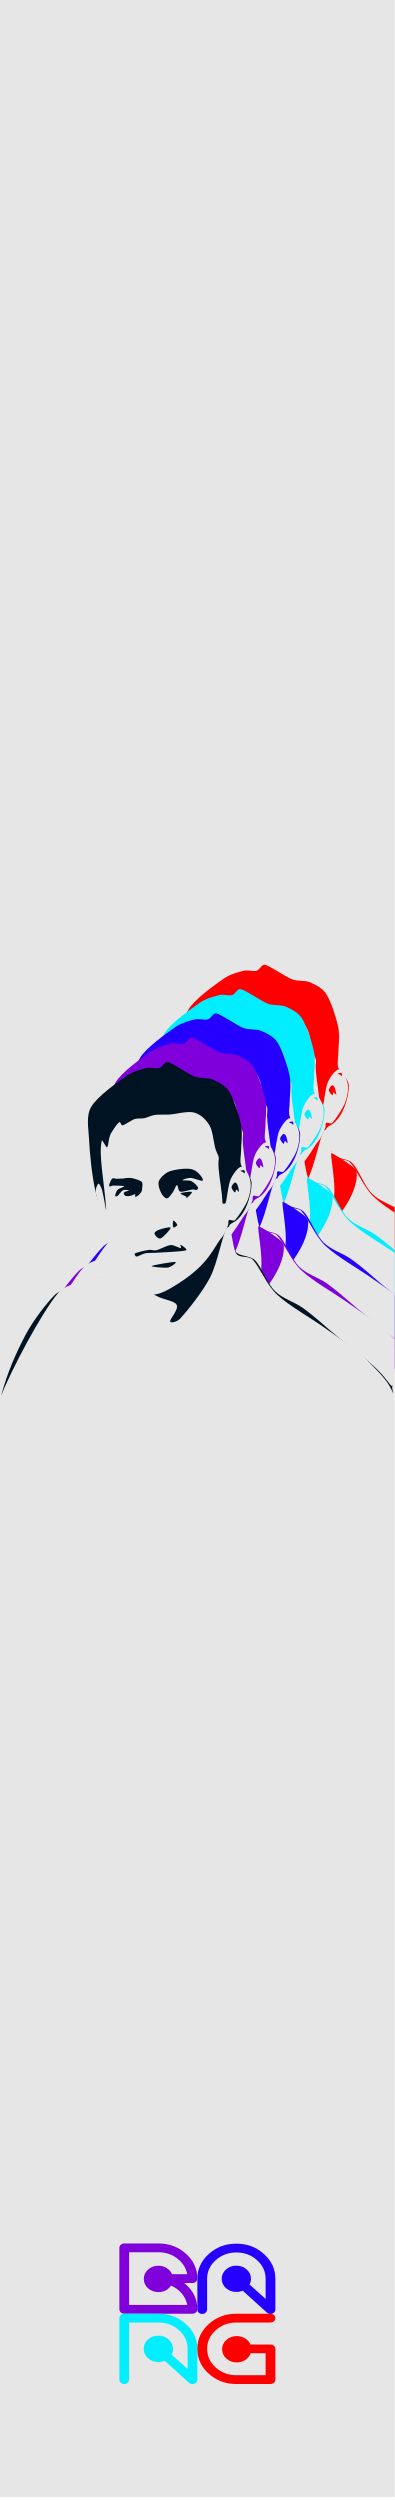
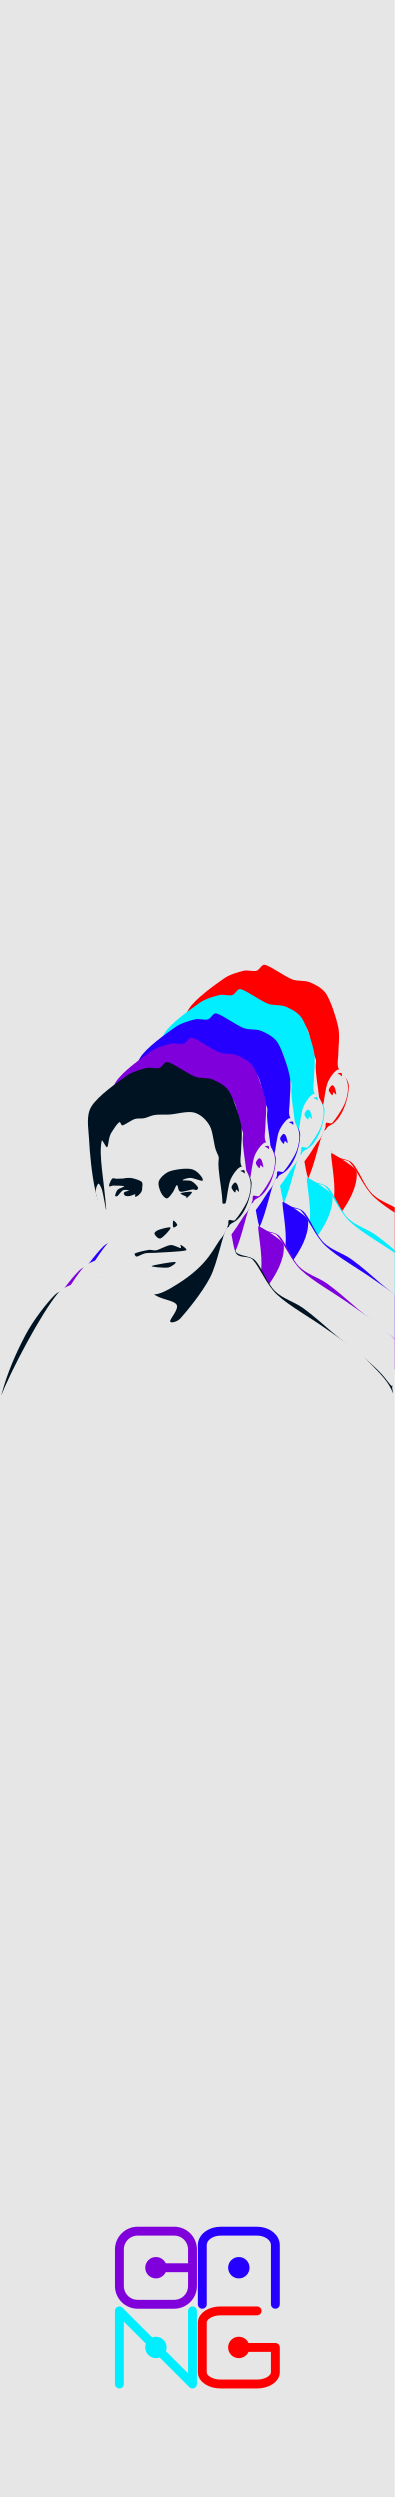
- <svg xmlns="http://www.w3.org/2000/svg" width="100%" height="100%" viewBox="0 0 60 380" version="1.1" xml:space="preserve" style="fill-rule:evenodd;clip-rule:evenodd;stroke-linejoin:round;stroke-miterlimit:2;">
+ <svg xmlns="http://www.w3.org/2000/svg" width="100%" height="100%" viewBox="0 0 60 380" version="1.1" xml:space="preserve" style="fill-rule:evenodd;clip-rule:evenodd;stroke-miterlimit:1.5;">
  <rect id="JeremyBlankPanel" x="0" y="0" width="60" height="379.559" style="fill:none;" />
  <clipPath id="_clip1">
    <rect x="0" y="0" width="60" height="379.559" />
  </clipPath>
  <g clip-path="url(#_clip1)">
    <g id="Layer1">
      <rect id="background" x="-0" y="0" width="60" height="379.559" style="fill:#e6e6e6;" />
      <g id="illustration">
        <path d="M15.002,197.216c0.887,-3.365 2.229,-6.369 3.644,-9.063c1.184,-2.255 3.29,-4.957 4.518,-6.161c0.722,-0.71 1.925,-0.644 2.844,-1.069c1.582,-0.733 5.716,-1.986 6.644,-3.327c0.919,-1.327 -0.614,-3.174 -1.074,-4.722c-0.562,-1.892 -1.787,-4.349 -2.298,-6.632c-0.545,-2.433 -0.869,-5.828 -0.971,-7.965c-0.078,-1.621 -0.481,-3.465 0.356,-4.855c0.959,-1.593 4,-3.723 5.395,-4.701c0.873,-0.611 2.155,-0.971 2.977,-1.166c0.634,-0.149 1.414,0.151 1.954,0c0.504,-0.14 0.775,-1.028 1.284,-0.905c0.903,0.218 2.993,1.771 4.136,2.216c0.856,0.333 1.873,0.092 2.718,0.454c0.863,0.37 1.924,0.909 2.459,1.764c0.715,1.144 1.527,3.579 1.833,5.098c0.264,1.313 -0,2.996 -0,4.017c-0,0.703 -0.217,1.44 -0,2.109c0.266,0.82 1.594,1.544 1.598,2.812c0.005,1.795 -1.021,5.137 -2.918,5.983c-1.234,0.551 -0.342,2.427 0.372,4.148c0.424,1.02 2.265,0.708 3.063,1.522c1.016,1.035 1.818,3.478 3.034,4.689c1.177,1.172 2.914,1.609 4.264,2.577c1.449,1.04 2.979,2.409 4.43,3.661c2.123,1.83 6.447,4.782 8.305,7.321c1.656,2.264 0.404,-0.723 0.975,2.023l-59.542,0.172Z" style="fill:#f00;" />
        <g id="white">
          <path id="face" d="M32.913,155.79c-0.505,0.401 -0.72,0.896 -1.111,1.44c-0.555,0.771 -0.483,1.932 -0.706,2.336c-0.173,0.315 -0.767,-1.327 -0.855,-0.936c-0.485,2.156 0.365,6.007 0.678,10.355c0.07,0.973 -0.421,-2.219 -0.618,-2.861c-0.111,-0.362 -0.405,-1.051 -0.566,-0.987c-0.16,0.064 -0.496,0.906 -0.398,1.372c0.416,1.973 1.881,7.7 3.158,9.97c0.149,0.265 0.554,0.61 0.576,0.67c0.392,1.088 0.584,1.546 1.325,2.426c0.808,0.96 2.229,2.257 3.448,2.398c1.22,0.141 2.859,-0.921 3.868,-1.549c4.922,-3.061 5.513,-5.64 6.803,-7.14c0.453,-0.527 0.759,-1.429 0.938,-1.864c0.095,-0.233 -0.045,-0.62 0.131,-0.745c0.176,-0.124 0.715,0.227 0.925,0c0.481,-0.521 1.577,-2.124 1.964,-3.123c0.349,-0.901 0.52,-2.043 0.36,-2.875c-0.156,-0.817 -0.818,-2.084 -1.317,-2.118c-0.499,-0.034 -1.333,1.136 -1.675,1.911c-0.406,0.919 -0.554,3.002 -0.762,3.603c-0.053,0.153 -0.48,0.163 -0.485,0.002c-0.055,-1.75 -0.415,-3.356 -0.565,-5.039c-0.179,-2.011 0.266,-1.524 -0.261,-2.576c-0.549,-1.092 -0.532,-3.094 -1.107,-4.114c-0.504,-0.897 -1.351,-1.732 -2.341,-2.011c-1.017,-0.286 -2.757,0.233 -3.759,0.292c-0.75,0.045 -1.608,-0.029 -2.252,0.065c-0.558,0.08 -1.107,0.391 -1.615,0.494c-0.472,0.096 -0.982,-0.023 -1.438,0.128c-0.55,0.182 -1.466,0.883 -1.857,0.962c-0.225,0.046 -0.307,-0.629 -0.486,-0.486Z" style="fill:#e6e6e6;" />
          <path id="body" d="M74.781,197.765c-0.714,-2.582 -2.488,-3.976 -4.268,-5.86c-1.766,-1.869 -4.053,-3.166 -6.132,-4.678c-2.278,-1.658 -5.672,-3.51 -7.539,-5.269c-1.562,-1.471 -2.647,-4.262 -3.667,-5.288c-0.612,-0.616 -1.918,-0.186 -2.453,-0.868c-0.639,-0.815 -0.712,-4.615 -1.38,-4.017c-0.667,0.598 -1.429,5.289 -2.626,7.602c-1.188,2.296 -3.545,5.161 -4.557,6.276c-0.35,0.387 -1.421,0.77 -1.51,0.413c-0.09,-0.356 1.381,-1.862 0.971,-2.55c-0.41,-0.689 -2.462,-0.776 -3.431,-1.581c-1.431,-1.189 -3.799,-5.096 -5.158,-5.554c-1.296,-0.437 -1.806,2.128 -2.994,2.807c-1.576,0.9 -4.976,0.808 -6.458,2.593c-2.495,3.006 -7.106,11.647 -8.798,15.974l60,-0Z" style="fill:#e6e6e6;" />
        </g>
        <g id="black">
          <path d="M36.314,164.857c-0.25,-0.242 -1.017,-0.457 -1.416,-0.554c-0.318,-0.076 -0.753,-0.032 -0.98,-0.024c-0.13,0.005 -0.253,0.065 -0.382,0.075c-0.241,0.018 -0.784,0.037 -1.063,0.037c-0.204,-0 -0.444,-0.157 -0.609,-0.039c-0.176,0.127 -0.373,0.597 -0.447,0.798c-0.048,0.128 -0.088,0.362 -0,0.409c0.087,0.047 0.344,-0.126 0.524,-0.128c0.369,-0.004 1.569,-0.001 1.69,0.104c0.12,0.104 -0.74,0.283 -0.965,0.524c-0.224,0.241 -0.378,0.761 -0.385,0.921c-0.004,0.116 0.253,0.104 0.348,0.037c0.201,-0.141 0.564,-0.74 0.858,-0.881c0.271,-0.13 0.865,-0.007 0.902,0.038c0.037,0.045 -0.549,0.14 -0.679,0.232c-0.092,0.066 -0.133,0.222 -0.101,0.321c0.032,0.099 0.164,0.236 0.292,0.276c0.152,0.047 0.416,0.044 0.62,0.008c0.236,-0.041 0.662,-0.275 0.795,-0.256c0.122,0.018 -0.077,0.339 -0,0.371c0.076,0.032 0.329,-0.074 0.456,-0.177c0.162,-0.129 0.407,-0.4 0.512,-0.599c0.094,-0.179 0.111,-0.393 0.115,-0.596c0.005,-0.249 0.131,-0.688 -0.085,-0.897Z" style="fill:#f00;" />
          <path d="M40.139,167.374c-0.304,0.008 -0.719,-0.518 -0.9,-0.902c-0.202,-0.432 -0.474,-1.182 -0.317,-1.686c0.156,-0.505 0.737,-1.034 1.257,-1.341c0.52,-0.308 1.264,-0.414 1.862,-0.505c0.57,-0.085 1.277,-0.107 1.728,-0.037c0.356,0.056 0.691,0.242 0.975,0.463c0.292,0.226 0.646,0.669 0.775,0.893c0.075,0.13 0.151,0.451 -0,0.451c-0.299,0 -1.295,-0.434 -1.796,-0.451c-0.419,-0.014 -1.235,0.269 -1.208,0.351c0.027,0.083 0.974,-0.036 1.368,0.145c0.394,0.181 0.864,0.717 0.994,0.94c0.076,0.131 -0.082,0.348 -0.215,0.4c-0.133,0.053 -0.388,-0.105 -0.583,-0.085c-0.416,0.041 -1.508,0.443 -1.908,0.335c-0.355,-0.097 -0.308,-1.001 -0.493,-0.988c-0.185,0.014 -0.366,0.741 -0.615,1.068c-0.256,0.336 -0.62,0.942 -0.924,0.949Z" style="fill:#f00;" />
          <path d="M38.258,172.748c-0.052,-0.216 0.352,-0.483 0.617,-0.581c0.409,-0.152 1.787,-0.547 1.838,-0.332c0.051,0.216 -1.121,1.473 -1.53,1.625c-0.365,0.136 -0.874,-0.497 -0.925,-0.712Z" style="fill:#f00;" />
          <path d="M41.128,171.773c-0.1,-0.109 -0.1,-0.959 -0,-1.021c0.099,-0.061 0.594,0.482 0.594,0.652c0,0.171 -0.495,0.477 -0.594,0.369Z" style="fill:#f00;" />
          <path d="M37.848,177.65c0.172,-0.139 3.122,-0.645 3.54,-0.607c0.418,0.037 -0.596,0.759 -1.032,0.834c-0.59,0.102 -2.68,-0.088 -2.508,-0.227Z" style="fill:#f00;" />
          <path d="M35.298,175.733c0.31,-0.169 1.564,-0.451 2.104,-0.53c0.374,-0.055 0.765,0.138 1.135,0.057c0.552,-0.122 1.56,-0.735 2.177,-0.791c0.529,-0.047 1.272,0.462 1.527,0.454c0.167,-0.005 -0.134,-0.559 -0,-0.501c0.133,0.059 1.174,0.737 0.801,0.852c-0.664,0.205 -3.757,0.305 -4.789,0.379c-0.467,0.034 -0.953,-0.026 -1.405,0.067c-0.451,0.095 -1.046,0.495 -1.304,0.497c-0.181,0.002 -0.405,-0.397 -0.246,-0.484Z" style="fill:#f00;" />
          <path d="M42.241,166.6c-0.137,0.122 0.734,0.403 0.881,0.532c0.061,0.054 -0.06,0.296 0,0.242c0.136,-0.122 0.965,-0.845 0.818,-0.974c-0.147,-0.129 -1.563,0.078 -1.699,0.2Z" style="fill:#f00;" />
          <path d="M49.976,165.695c0.006,0.251 0.403,0.719 0.523,0.776c0.119,0.057 0.093,-0.411 0.194,-0.432c0.1,-0.021 0.381,0.43 0.41,0.307c0.03,-0.123 -0.128,-0.816 -0.235,-1.046c-0.074,-0.158 -0.258,-0.397 -0.407,-0.331c-0.148,0.066 -0.491,0.476 -0.485,0.726Z" style="fill:#f00;" />
          <path d="M51.336,163.197c0.034,-0.044 0.458,-0.167 0.562,-0.103c0.105,0.064 0.098,0.442 0.065,0.487c-0.034,0.044 -0.169,-0.161 -0.268,-0.222c-0.104,-0.063 -0.392,-0.118 -0.359,-0.162Z" style="fill:#f00;" />
          <path d="M34.524,179.696c0.463,1.095 1.554,5.927 2.154,7.57c0.308,0.845 0.773,1.696 1.442,2.283c0.669,0.586 1.63,1.096 2.571,1.235c1.238,0.184 4.039,0.035 4.858,-0.138c0.294,-0.061 -0.056,-0.62 0.058,-0.898c0.134,-0.33 0.403,-0.812 0.75,-1.08c1.704,-1.316 4.196,-4.187 4.437,-6.814c0.206,-2.232 -0.501,-5.642 -0.463,-6.538c0.009,-0.208 2.205,1.221 2.854,1.719c0.434,0.332 1.021,0.721 1.043,1.267c0.169,4.212 -4.863,9.034 -8.094,12.638c-0.25,0.28 -0.742,0.16 -1.074,0.334c-1.072,0.56 -4.933,3.057 -5.356,3.027c-0.98,-0.07 -3.022,-5.55 -3.891,-6.282c-0.589,-0.495 -1.331,3.073 -1.324,1.891c0.016,-2.67 0.678,-3.611 -0.588,-9.209c-0.087,-0.384 0.47,-1.368 0.623,-1.005Z" style="fill:#f00;" />
        </g>
      </g>
      <g id="illustration1">
        <path d="M11.307,200.911c0.886,-3.365 2.229,-6.369 3.644,-9.063c1.183,-2.255 3.29,-4.956 4.517,-6.161c0.723,-0.71 1.926,-0.643 2.845,-1.069c1.582,-0.733 5.716,-1.985 6.644,-3.327c0.919,-1.327 -0.614,-3.174 -1.074,-4.722c-0.562,-1.892 -1.787,-4.348 -2.298,-6.631c-0.545,-2.433 -0.869,-5.828 -0.971,-7.965c-0.078,-1.622 -0.481,-3.465 0.356,-4.856c0.959,-1.592 4,-3.722 5.395,-4.7c0.873,-0.612 2.155,-0.972 2.977,-1.166c0.634,-0.15 1.414,0.151 1.954,-0c0.504,-0.141 0.775,-1.029 1.284,-0.906c0.903,0.219 2.993,1.772 4.135,2.217c0.856,0.333 1.874,0.091 2.718,0.453c0.863,0.37 1.925,0.909 2.46,1.765c0.715,1.144 1.527,3.578 1.832,5.098c0.265,1.312 0,2.995 0,4.016c0,0.703 -0.217,1.441 0,2.109c0.267,0.821 1.595,1.545 1.599,2.812c0.005,1.796 -1.021,5.137 -2.918,5.983c-1.234,0.551 -0.342,2.427 0.372,4.148c0.424,1.02 2.264,0.709 3.063,1.522c1.016,1.035 1.818,3.478 3.034,4.689c1.177,1.172 2.914,1.609 4.264,2.577c1.448,1.04 2.979,2.41 4.43,3.661c2.123,1.831 6.446,4.782 8.305,7.322c1.656,2.264 0.403,-0.724 0.975,2.022l-59.542,0.172Z" style="fill:#0ef;" />
        <g id="white1">
          <path id="face1" d="M29.217,159.485c-0.504,0.402 -0.719,0.896 -1.11,1.44c-0.555,0.772 -0.483,1.932 -0.706,2.337c-0.173,0.314 -0.767,-1.328 -0.855,-0.937c-0.485,2.156 0.365,6.007 0.678,10.355c0.07,0.973 -0.421,-2.219 -0.618,-2.86c-0.112,-0.363 -0.405,-1.052 -0.566,-0.988c-0.161,0.064 -0.496,0.907 -0.398,1.372c0.415,1.973 1.881,7.701 3.157,9.97c0.149,0.265 0.555,0.61 0.576,0.67c0.393,1.088 0.584,1.546 1.326,2.426c0.808,0.96 2.229,2.257 3.448,2.398c1.219,0.142 2.859,-0.921 3.868,-1.549c4.922,-3.061 5.512,-5.64 6.803,-7.14c0.453,-0.527 0.759,-1.429 0.937,-1.863c0.096,-0.234 -0.045,-0.621 0.131,-0.745c0.176,-0.125 0.716,0.226 0.925,-0c0.482,-0.521 1.577,-2.124 1.965,-3.124c0.349,-0.901 0.52,-2.043 0.36,-2.875c-0.156,-0.816 -0.819,-2.083 -1.317,-2.118c-0.499,-0.034 -1.333,1.136 -1.676,1.911c-0.406,0.919 -0.553,3.002 -0.761,3.603c-0.053,0.154 -0.481,0.164 -0.486,0.002c-0.054,-1.749 -0.415,-3.355 -0.564,-5.039c-0.179,-2.011 0.266,-1.524 -0.262,-2.576c-0.548,-1.091 -0.531,-3.093 -1.106,-4.114c-0.505,-0.897 -1.352,-1.731 -2.342,-2.01c-1.016,-0.286 -2.756,0.232 -3.758,0.291c-0.75,0.045 -1.608,-0.028 -2.253,0.065c-0.557,0.08 -1.106,0.391 -1.615,0.494c-0.471,0.097 -0.981,-0.023 -1.438,0.128c-0.549,0.182 -1.466,0.883 -1.856,0.963c-0.225,0.045 -0.307,-0.63 -0.487,-0.487Z" style="fill:#e6e6e6;" />
          <path id="body1" d="M71.086,201.46c-0.714,-2.582 -2.488,-3.976 -4.269,-5.86c-1.765,-1.868 -4.052,-3.165 -6.131,-4.678c-2.279,-1.658 -5.672,-3.509 -7.539,-5.269c-1.562,-1.471 -2.647,-4.262 -3.667,-5.288c-0.612,-0.616 -1.918,-0.186 -2.454,-0.868c-0.638,-0.814 -0.712,-4.615 -1.379,-4.017c-0.668,0.598 -1.429,5.289 -2.626,7.603c-1.188,2.295 -3.546,5.16 -4.557,6.275c-0.351,0.387 -1.421,0.77 -1.511,0.414c-0.09,-0.356 1.381,-1.862 0.971,-2.551c-0.409,-0.688 -2.462,-0.776 -3.43,-1.58c-1.431,-1.189 -3.799,-5.097 -5.158,-5.555c-1.296,-0.436 -1.807,2.128 -2.995,2.807c-1.575,0.9 -4.975,0.809 -6.457,2.594c-2.496,3.005 -7.106,11.646 -8.798,15.973l60,-0Z" style="fill:#e6e6e6;" />
        </g>
        <g id="black1">
          <path d="M32.619,168.552c-0.25,-0.242 -1.017,-0.457 -1.417,-0.553c-0.317,-0.077 -0.752,-0.033 -0.979,-0.025c-0.13,0.005 -0.253,0.065 -0.382,0.075c-0.241,0.018 -0.785,0.038 -1.063,0.037c-0.204,0 -0.444,-0.157 -0.61,-0.038c-0.176,0.126 -0.372,0.596 -0.447,0.797c-0.047,0.128 -0.087,0.362 0,0.41c0.088,0.046 0.345,-0.126 0.525,-0.129c0.369,-0.004 1.568,-0.001 1.689,0.104c0.121,0.105 -0.739,0.283 -0.964,0.524c-0.225,0.241 -0.379,0.761 -0.385,0.921c-0.004,0.117 0.252,0.104 0.348,0.037c0.201,-0.14 0.564,-0.74 0.857,-0.88c0.272,-0.13 0.866,-0.008 0.903,0.037c0.037,0.045 -0.55,0.141 -0.68,0.233c-0.091,0.065 -0.132,0.221 -0.1,0.32c0.032,0.1 0.164,0.236 0.291,0.276c0.152,0.047 0.417,0.044 0.621,0.009c0.236,-0.042 0.662,-0.276 0.794,-0.256c0.123,0.017 -0.076,0.338 0,0.37c0.076,0.033 0.33,-0.074 0.457,-0.176c0.161,-0.13 0.407,-0.4 0.511,-0.599c0.094,-0.179 0.111,-0.394 0.115,-0.596c0.005,-0.249 0.132,-0.689 -0.084,-0.898Z" style="fill:#0ef;" />
          <path d="M36.443,171.07c-0.304,0.007 -0.718,-0.518 -0.899,-0.902c-0.203,-0.432 -0.474,-1.182 -0.317,-1.687c0.156,-0.505 0.737,-1.033 1.257,-1.341c0.519,-0.307 1.263,-0.414 1.862,-0.504c0.569,-0.086 1.277,-0.108 1.728,-0.038c0.355,0.057 0.691,0.243 0.975,0.463c0.292,0.226 0.646,0.669 0.775,0.894c0.075,0.129 0.15,0.451 -0,0.451c-0.3,-0 -1.295,-0.435 -1.796,-0.451c-0.419,-0.015 -1.235,0.268 -1.208,0.35c0.026,0.083 0.974,-0.036 1.368,0.145c0.393,0.181 0.864,0.717 0.994,0.941c0.076,0.131 -0.082,0.348 -0.216,0.4c-0.133,0.053 -0.387,-0.106 -0.583,-0.086c-0.415,0.041 -1.507,0.443 -1.907,0.335c-0.355,-0.097 -0.309,-1.001 -0.493,-0.987c-0.185,0.013 -0.366,0.741 -0.615,1.067c-0.257,0.336 -0.621,0.942 -0.925,0.95Z" style="fill:#0ef;" />
          <path d="M34.562,176.443c-0.051,-0.216 0.353,-0.482 0.618,-0.581c0.409,-0.152 1.786,-0.547 1.837,-0.332c0.052,0.216 -1.12,1.474 -1.53,1.626c-0.364,0.135 -0.874,-0.497 -0.925,-0.713Z" style="fill:#0ef;" />
          <path d="M37.432,175.468c-0.099,-0.109 -0.099,-0.959 0,-1.02c0.099,-0.062 0.595,0.482 0.595,0.652c0,0.17 -0.496,0.476 -0.595,0.368Z" style="fill:#0ef;" />
          <path d="M34.152,181.346c0.172,-0.14 3.122,-0.646 3.54,-0.608c0.419,0.037 -0.595,0.76 -1.031,0.835c-0.59,0.101 -2.681,-0.088 -2.509,-0.227Z" style="fill:#0ef;" />
          <path d="M31.603,179.429c0.309,-0.169 1.563,-0.451 2.103,-0.53c0.375,-0.055 0.765,0.138 1.135,0.056c0.552,-0.122 1.561,-0.734 2.178,-0.79c0.529,-0.048 1.272,0.461 1.526,0.453c0.167,-0.005 -0.133,-0.559 0,-0.501c0.134,0.059 1.174,0.737 0.802,0.852c-0.665,0.206 -3.757,0.305 -4.789,0.379c-0.468,0.034 -0.953,-0.026 -1.405,0.068c-0.451,0.094 -1.046,0.495 -1.304,0.497c-0.181,0.001 -0.405,-0.397 -0.246,-0.484Z" style="fill:#0ef;" />
          <path d="M38.545,170.295c-0.136,0.122 0.735,0.403 0.882,0.532c0.061,0.054 -0.06,0.297 -0,0.243c0.136,-0.122 0.964,-0.846 0.817,-0.975c-0.147,-0.129 -1.563,0.078 -1.699,0.2Z" style="fill:#0ef;" />
          <path d="M46.281,169.391c0.006,0.251 0.403,0.718 0.522,0.775c0.12,0.058 0.094,-0.411 0.194,-0.432c0.101,-0.02 0.382,0.431 0.411,0.308c0.029,-0.124 -0.128,-0.816 -0.235,-1.046c-0.074,-0.159 -0.258,-0.398 -0.407,-0.332c-0.148,0.066 -0.492,0.476 -0.485,0.727Z" style="fill:#0ef;" />
          <path d="M47.641,166.892c0.034,-0.044 0.458,-0.167 0.562,-0.103c0.104,0.064 0.098,0.443 0.065,0.487c-0.034,0.044 -0.169,-0.161 -0.268,-0.221c-0.104,-0.064 -0.393,-0.118 -0.359,-0.163Z" style="fill:#0ef;" />
          <path d="M30.829,183.392c0.463,1.094 1.554,5.927 2.153,7.569c0.309,0.845 0.774,1.697 1.443,2.283c0.669,0.586 1.63,1.097 2.57,1.236c1.239,0.183 4.04,0.034 4.859,-0.138c0.293,-0.062 -0.056,-0.62 0.057,-0.899c0.135,-0.329 0.404,-0.812 0.751,-1.08c1.704,-1.315 4.195,-4.187 4.437,-6.814c0.205,-2.232 -0.501,-5.641 -0.463,-6.537c0.008,-0.209 2.205,1.22 2.854,1.718c0.434,0.332 1.02,0.721 1.042,1.268c0.169,4.212 -4.862,9.033 -8.093,12.638c-0.25,0.279 -0.742,0.16 -1.074,0.333c-1.072,0.56 -4.934,3.057 -5.357,3.027c-0.979,-0.07 -3.021,-5.55 -3.89,-6.282c-0.589,-0.495 -1.331,3.074 -1.324,1.891c0.016,-2.67 0.678,-3.611 -0.588,-9.208c-0.087,-0.385 0.47,-1.368 0.623,-1.005Z" style="fill:#0ef;" />
        </g>
      </g>
      <g id="illustration2">
        <path d="M7.611,204.606c0.887,-3.364 2.229,-6.369 3.644,-9.063c1.184,-2.254 3.291,-4.956 4.518,-6.161c0.723,-0.709 1.926,-0.643 2.845,-1.069c1.581,-0.733 5.715,-1.985 6.644,-3.327c0.918,-1.327 -0.615,-3.174 -1.074,-4.721c-0.562,-1.893 -1.787,-4.349 -2.298,-6.632c-0.545,-2.433 -0.869,-5.828 -0.972,-7.965c-0.077,-1.621 -0.48,-3.465 0.357,-4.856c0.958,-1.592 3.999,-3.722 5.395,-4.7c0.872,-0.612 2.155,-0.971 2.976,-1.166c0.634,-0.15 1.415,0.151 1.954,0c0.505,-0.141 0.775,-1.029 1.284,-0.906c0.904,0.219 2.994,1.772 4.136,2.217c0.856,0.333 1.874,0.092 2.718,0.454c0.863,0.369 1.924,0.909 2.459,1.764c0.716,1.144 1.528,3.579 1.833,5.098c0.264,1.312 0,2.995 0,4.016c0,0.703 -0.217,1.441 0,2.109c0.267,0.821 1.594,1.545 1.598,2.813c0.006,1.795 -1.02,5.136 -2.918,5.983c-1.234,0.551 -0.342,2.426 0.373,4.147c0.424,1.02 2.264,0.709 3.062,1.523c1.017,1.035 1.818,3.477 3.034,4.688c1.177,1.172 2.915,1.61 4.264,2.578c1.449,1.039 2.98,2.409 4.431,3.66c2.123,1.831 6.446,4.782 8.304,7.322c1.657,2.264 0.404,-0.724 0.975,2.023l-59.542,0.171Z" style="fill:#2600ff;" />
        <g id="white2">
          <path id="face2" d="M25.522,163.18c-0.504,0.402 -0.719,0.897 -1.111,1.44c-0.555,0.772 -0.483,1.932 -0.705,2.337c-0.173,0.314 -0.768,-1.328 -0.856,-0.937c-0.485,2.157 0.365,6.008 0.678,10.355c0.07,0.974 -0.42,-2.219 -0.617,-2.86c-0.112,-0.363 -0.406,-1.051 -0.566,-0.987c-0.161,0.064 -0.496,0.906 -0.398,1.372c0.415,1.973 1.881,7.7 3.157,9.97c0.149,0.265 0.554,0.609 0.576,0.669c0.392,1.089 0.584,1.547 1.325,2.427c0.809,0.959 2.229,2.256 3.449,2.398c1.219,0.141 2.859,-0.922 3.868,-1.549c4.922,-3.062 5.512,-5.64 6.802,-7.141c0.453,-0.527 0.76,-1.428 0.938,-1.863c0.096,-0.233 -0.045,-0.621 0.131,-0.745c0.176,-0.124 0.716,0.226 0.925,-0c0.482,-0.521 1.577,-2.124 1.965,-3.124c0.348,-0.9 0.519,-2.043 0.36,-2.875c-0.157,-0.816 -0.819,-2.083 -1.318,-2.118c-0.498,-0.034 -1.333,1.137 -1.675,1.911c-0.406,0.92 -0.554,3.003 -0.761,3.604c-0.053,0.153 -0.481,0.163 -0.486,0.001c-0.054,-1.749 -0.415,-3.355 -0.565,-5.039c-0.178,-2.011 0.267,-1.524 -0.261,-2.575c-0.548,-1.092 -0.532,-3.094 -1.106,-4.115c-0.505,-0.896 -1.352,-1.731 -2.342,-2.01c-1.017,-0.286 -2.757,0.232 -3.758,0.291c-0.75,0.045 -1.608,-0.028 -2.253,0.065c-0.557,0.081 -1.106,0.391 -1.615,0.494c-0.472,0.097 -0.981,-0.023 -1.438,0.129c-0.549,0.181 -1.466,0.883 -1.856,0.962c-0.225,0.045 -0.307,-0.63 -0.487,-0.487Z" style="fill:#e6e6e6;" />
          <path id="body2" d="M67.391,205.155c-0.714,-2.582 -2.488,-3.975 -4.269,-5.859c-1.766,-1.869 -4.053,-3.166 -6.132,-4.678c-2.278,-1.658 -5.671,-3.51 -7.539,-5.27c-1.561,-1.47 -2.646,-4.262 -3.667,-5.288c-0.611,-0.615 -1.917,-0.185 -2.453,-0.868c-0.639,-0.814 -0.712,-4.614 -1.379,-4.017c-0.668,0.598 -1.429,5.289 -2.626,7.603c-1.189,2.296 -3.546,5.161 -4.557,6.276c-0.351,0.386 -1.421,0.769 -1.511,0.413c-0.09,-0.356 1.381,-1.862 0.971,-2.551c-0.41,-0.688 -2.462,-0.775 -3.43,-1.58c-1.432,-1.189 -3.8,-5.096 -5.158,-5.554c-1.297,-0.437 -1.807,2.128 -2.995,2.806c-1.575,0.9 -4.976,0.809 -6.458,2.594c-2.495,3.005 -7.105,11.646 -8.797,15.973l60,0Z" style="fill:#e6e6e6;" />
        </g>
        <g id="black2">
          <path d="M28.924,172.247c-0.251,-0.241 -1.018,-0.456 -1.417,-0.553c-0.318,-0.077 -0.753,-0.033 -0.98,-0.024c-0.129,0.004 -0.252,0.064 -0.382,0.075c-0.241,0.018 -0.784,0.037 -1.063,0.036c-0.203,0 -0.444,-0.157 -0.609,-0.038c-0.176,0.126 -0.372,0.596 -0.447,0.797c-0.047,0.128 -0.087,0.363 0,0.41c0.088,0.046 0.345,-0.126 0.525,-0.128c0.369,-0.004 1.568,-0.002 1.689,0.103c0.121,0.105 -0.739,0.284 -0.964,0.525c-0.225,0.24 -0.379,0.761 -0.385,0.92c-0.005,0.117 0.252,0.105 0.348,0.038c0.2,-0.141 0.564,-0.74 0.857,-0.881c0.272,-0.13 0.865,-0.007 0.903,0.037c0.037,0.045 -0.55,0.141 -0.68,0.233c-0.091,0.065 -0.132,0.221 -0.1,0.321c0.031,0.099 0.163,0.236 0.291,0.275c0.152,0.048 0.417,0.045 0.621,0.009c0.235,-0.042 0.662,-0.275 0.794,-0.256c0.122,0.018 -0.076,0.339 -0,0.371c0.076,0.032 0.329,-0.075 0.457,-0.177c0.161,-0.129 0.407,-0.4 0.511,-0.599c0.094,-0.179 0.111,-0.393 0.115,-0.596c0.005,-0.249 0.132,-0.689 -0.084,-0.898Z" style="fill:#2600ff;" />
          <path d="M32.748,174.765c-0.304,0.007 -0.719,-0.518 -0.899,-0.902c-0.203,-0.432 -0.474,-1.182 -0.318,-1.687c0.157,-0.505 0.737,-1.033 1.257,-1.34c0.52,-0.308 1.264,-0.415 1.862,-0.505c0.57,-0.086 1.278,-0.108 1.728,-0.037c0.356,0.056 0.691,0.242 0.976,0.463c0.291,0.226 0.645,0.669 0.774,0.893c0.075,0.13 0.151,0.451 0,0.451c-0.299,-0 -1.295,-0.435 -1.795,-0.451c-0.42,-0.014 -1.235,0.268 -1.209,0.351c0.027,0.082 0.975,-0.036 1.368,0.145c0.394,0.181 0.865,0.716 0.995,0.94c0.076,0.131 -0.083,0.348 -0.216,0.4c-0.133,0.053 -0.387,-0.105 -0.583,-0.086c-0.415,0.042 -1.508,0.444 -1.908,0.335c-0.355,-0.096 -0.308,-1 -0.493,-0.987c-0.184,0.013 -0.365,0.741 -0.614,1.068c-0.257,0.336 -0.621,0.941 -0.925,0.949Z" style="fill:#2600ff;" />
          <path d="M30.867,180.138c-0.051,-0.215 0.353,-0.482 0.618,-0.58c0.409,-0.152 1.786,-0.547 1.837,-0.332c0.051,0.215 -1.121,1.473 -1.53,1.625c-0.365,0.136 -0.874,-0.497 -0.925,-0.713Z" style="fill:#2600ff;" />
          <path d="M33.737,179.163c-0.099,-0.109 -0.099,-0.959 -0,-1.02c0.099,-0.061 0.595,0.482 0.595,0.652c-0,0.17 -0.496,0.477 -0.595,0.368Z" style="fill:#2600ff;" />
          <path d="M30.457,185.041c0.172,-0.14 3.122,-0.646 3.54,-0.608c0.418,0.038 -0.595,0.76 -1.031,0.835c-0.59,0.101 -2.681,-0.088 -2.509,-0.227Z" style="fill:#2600ff;" />
          <path d="M27.907,183.124c0.31,-0.169 1.564,-0.451 2.104,-0.53c0.375,-0.055 0.765,0.138 1.135,0.056c0.552,-0.122 1.56,-0.734 2.178,-0.79c0.528,-0.048 1.272,0.462 1.526,0.454c0.167,-0.005 -0.134,-0.56 -0,-0.501c0.134,0.058 1.174,0.736 0.801,0.851c-0.664,0.206 -3.756,0.305 -4.789,0.38c-0.467,0.034 -0.953,-0.027 -1.404,0.067c-0.452,0.094 -1.046,0.495 -1.305,0.497c-0.18,0.002 -0.404,-0.397 -0.246,-0.484Z" style="fill:#2600ff;" />
          <path d="M34.85,173.991c-0.136,0.122 0.735,0.402 0.882,0.532c0.06,0.053 -0.061,0.296 -0,0.242c0.136,-0.122 0.964,-0.845 0.817,-0.974c-0.147,-0.13 -1.563,0.078 -1.699,0.2Z" style="fill:#2600ff;" />
          <path d="M42.585,173.086c0.007,0.251 0.404,0.718 0.523,0.776c0.119,0.057 0.093,-0.412 0.194,-0.433c0.101,-0.02 0.382,0.431 0.411,0.308c0.029,-0.123 -0.129,-0.816 -0.236,-1.046c-0.073,-0.158 -0.257,-0.398 -0.406,-0.331c-0.149,0.066 -0.492,0.476 -0.486,0.726Z" style="fill:#2600ff;" />
          <path d="M43.946,170.588c0.034,-0.045 0.457,-0.168 0.562,-0.104c0.104,0.064 0.098,0.443 0.064,0.487c-0.034,0.044 -0.169,-0.16 -0.267,-0.221c-0.105,-0.064 -0.393,-0.118 -0.359,-0.162Z" style="fill:#2600ff;" />
          <path d="M27.134,187.087c0.463,1.094 1.554,5.927 2.153,7.569c0.309,0.846 0.774,1.697 1.443,2.284c0.668,0.586 1.63,1.096 2.57,1.235c1.238,0.183 4.039,0.035 4.859,-0.138c0.293,-0.062 -0.056,-0.62 0.057,-0.898c0.135,-0.33 0.404,-0.812 0.751,-1.081c1.703,-1.315 4.195,-4.186 4.437,-6.813c0.205,-2.232 -0.502,-5.642 -0.464,-6.538c0.009,-0.209 2.206,1.221 2.855,1.718c0.434,0.333 1.02,0.721 1.042,1.268c0.169,4.212 -4.862,9.034 -8.093,12.638c-0.251,0.279 -0.742,0.16 -1.074,0.334c-1.072,0.56 -4.934,3.056 -5.357,3.026c-0.98,-0.069 -3.022,-5.549 -3.891,-6.281c-0.588,-0.496 -1.33,3.073 -1.323,1.89c0.015,-2.669 0.678,-3.611 -0.589,-9.208c-0.087,-0.385 0.47,-1.368 0.624,-1.005Z" style="fill:#2600ff;" />
        </g>
      </g>
      <g id="illustration3">
        <path d="M3.916,208.302c0.887,-3.365 2.229,-6.369 3.644,-9.064c1.184,-2.254 3.291,-4.956 4.518,-6.16c0.722,-0.71 1.925,-0.644 2.844,-1.069c1.582,-0.733 5.716,-1.986 6.644,-3.327c0.919,-1.328 -0.614,-3.175 -1.074,-4.722c-0.562,-1.892 -1.786,-4.349 -2.298,-6.632c-0.545,-2.433 -0.869,-5.828 -0.971,-7.965c-0.078,-1.621 -0.48,-3.465 0.356,-4.855c0.959,-1.593 4,-3.723 5.395,-4.701c0.873,-0.611 2.155,-0.971 2.977,-1.166c0.634,-0.149 1.414,0.151 1.954,0c0.504,-0.14 0.775,-1.028 1.284,-0.905c0.903,0.218 2.993,1.771 4.136,2.216c0.856,0.333 1.874,0.092 2.718,0.454c0.863,0.369 1.924,0.909 2.459,1.764c0.715,1.144 1.527,3.579 1.833,5.098c0.264,1.313 -0,2.996 -0,4.017c-0,0.703 -0.217,1.44 -0,2.109c0.266,0.82 1.594,1.544 1.598,2.812c0.005,1.795 -1.021,5.136 -2.918,5.983c-1.234,0.551 -0.342,2.426 0.373,4.147c0.423,1.021 2.264,0.709 3.062,1.523c1.016,1.035 1.818,3.478 3.034,4.689c1.177,1.171 2.915,1.609 4.264,2.577c1.449,1.04 2.98,2.409 4.43,3.661c2.123,1.83 6.447,4.781 8.305,7.321c1.656,2.264 0.404,-0.724 0.975,2.023l-59.542,0.172Z" style="fill:#8000db;" />
        <g id="white3">
          <path id="face3" d="M21.827,166.875c-0.505,0.402 -0.72,0.897 -1.111,1.441c-0.555,0.771 -0.483,1.932 -0.706,2.336c-0.173,0.315 -0.767,-1.327 -0.855,-0.936c-0.485,2.156 0.365,6.007 0.678,10.355c0.07,0.973 -0.42,-2.219 -0.618,-2.861c-0.111,-0.362 -0.405,-1.051 -0.566,-0.987c-0.16,0.064 -0.496,0.906 -0.398,1.372c0.416,1.973 1.882,7.7 3.158,9.97c0.149,0.265 0.554,0.609 0.576,0.67c0.392,1.088 0.584,1.546 1.325,2.426c0.808,0.96 2.229,2.257 3.448,2.398c1.22,0.141 2.859,-0.922 3.868,-1.549c4.922,-3.061 5.513,-5.64 6.803,-7.14c0.453,-0.527 0.759,-1.429 0.938,-1.864c0.095,-0.233 -0.045,-0.621 0.131,-0.745c0.176,-0.124 0.715,0.227 0.925,0c0.481,-0.521 1.577,-2.124 1.964,-3.124c0.349,-0.9 0.52,-2.042 0.361,-2.874c-0.157,-0.817 -0.819,-2.084 -1.318,-2.118c-0.499,-0.035 -1.333,1.136 -1.675,1.911c-0.406,0.919 -0.554,3.002 -0.762,3.603c-0.053,0.153 -0.48,0.163 -0.485,0.002c-0.055,-1.75 -0.415,-3.356 -0.565,-5.039c-0.179,-2.011 0.266,-1.524 -0.261,-2.576c-0.548,-1.092 -0.532,-3.094 -1.107,-4.114c-0.504,-0.897 -1.351,-1.732 -2.341,-2.011c-1.017,-0.286 -2.757,0.233 -3.759,0.292c-0.75,0.045 -1.608,-0.029 -2.252,0.064c-0.558,0.081 -1.107,0.391 -1.615,0.495c-0.472,0.096 -0.982,-0.024 -1.438,0.128c-0.549,0.182 -1.466,0.883 -1.857,0.962c-0.225,0.046 -0.307,-0.63 -0.486,-0.487Z" style="fill:#e6e6e6;" />
          <path id="body3" d="M63.695,208.851c-0.714,-2.582 -2.488,-3.976 -4.268,-5.86c-1.766,-1.869 -4.053,-3.166 -6.132,-4.678c-2.278,-1.658 -5.672,-3.51 -7.539,-5.269c-1.562,-1.471 -2.647,-4.262 -3.667,-5.288c-0.612,-0.616 -1.918,-0.186 -2.453,-0.869c-0.639,-0.814 -0.712,-4.614 -1.38,-4.016c-0.667,0.598 -1.429,5.289 -2.626,7.602c-1.188,2.296 -3.545,5.161 -4.557,6.276c-0.35,0.386 -1.42,0.77 -1.51,0.413c-0.09,-0.356 1.381,-1.862 0.971,-2.55c-0.41,-0.689 -2.462,-0.776 -3.431,-1.581c-1.431,-1.189 -3.799,-5.096 -5.158,-5.554c-1.296,-0.437 -1.806,2.128 -2.994,2.807c-1.575,0.9 -4.976,0.808 -6.458,2.593c-2.495,3.006 -7.106,11.647 -8.798,15.974l60,-0Z" style="fill:#e6e6e6;" />
        </g>
        <g id="black3">
          <path d="M25.228,175.943c-0.25,-0.242 -1.017,-0.457 -1.416,-0.554c-0.318,-0.076 -0.753,-0.033 -0.98,-0.024c-0.13,0.005 -0.253,0.065 -0.382,0.075c-0.241,0.018 -0.784,0.037 -1.063,0.037c-0.204,-0 -0.444,-0.157 -0.609,-0.039c-0.176,0.127 -0.373,0.597 -0.447,0.797c-0.048,0.129 -0.088,0.363 -0,0.41c0.087,0.047 0.344,-0.126 0.524,-0.128c0.369,-0.004 1.569,-0.001 1.69,0.104c0.121,0.104 -0.74,0.283 -0.964,0.524c-0.225,0.241 -0.379,0.761 -0.385,0.92c-0.005,0.117 0.252,0.105 0.347,0.038c0.201,-0.141 0.564,-0.74 0.858,-0.881c0.271,-0.13 0.865,-0.007 0.902,0.038c0.037,0.045 -0.549,0.14 -0.679,0.232c-0.092,0.066 -0.133,0.222 -0.101,0.321c0.032,0.099 0.164,0.236 0.292,0.276c0.152,0.047 0.416,0.044 0.62,0.008c0.236,-0.041 0.662,-0.275 0.795,-0.256c0.122,0.018 -0.076,0.339 -0,0.371c0.076,0.032 0.329,-0.074 0.456,-0.177c0.162,-0.129 0.407,-0.4 0.512,-0.599c0.094,-0.179 0.111,-0.393 0.115,-0.596c0.005,-0.249 0.131,-0.689 -0.085,-0.897Z" style="fill:#8000db;" />
          <path d="M29.053,178.46c-0.304,0.008 -0.719,-0.518 -0.9,-0.902c-0.202,-0.432 -0.474,-1.182 -0.317,-1.686c0.157,-0.505 0.737,-1.034 1.257,-1.341c0.52,-0.308 1.264,-0.414 1.862,-0.505c0.57,-0.085 1.277,-0.107 1.728,-0.037c0.356,0.056 0.691,0.242 0.976,0.463c0.291,0.226 0.645,0.669 0.774,0.893c0.075,0.13 0.151,0.451 0,0.451c-0.299,0 -1.295,-0.434 -1.796,-0.451c-0.419,-0.014 -1.235,0.269 -1.208,0.351c0.027,0.083 0.974,-0.036 1.368,0.145c0.394,0.181 0.864,0.717 0.994,0.94c0.076,0.131 -0.082,0.348 -0.215,0.4c-0.133,0.053 -0.388,-0.105 -0.583,-0.085c-0.415,0.041 -1.508,0.443 -1.908,0.334c-0.355,-0.096 -0.308,-1 -0.493,-0.987c-0.185,0.014 -0.366,0.741 -0.615,1.068c-0.256,0.336 -0.62,0.941 -0.924,0.949Z" style="fill:#8000db;" />
          <path d="M27.172,183.834c-0.052,-0.216 0.352,-0.483 0.617,-0.581c0.41,-0.152 1.787,-0.547 1.838,-0.332c0.051,0.216 -1.121,1.473 -1.53,1.625c-0.365,0.136 -0.874,-0.497 -0.925,-0.712Z" style="fill:#8000db;" />
          <path d="M30.042,182.859c-0.1,-0.109 -0.1,-0.959 -0,-1.021c0.099,-0.061 0.594,0.482 0.594,0.652c0,0.171 -0.495,0.477 -0.594,0.369Z" style="fill:#8000db;" />
          <path d="M26.762,188.736c0.172,-0.139 3.122,-0.646 3.54,-0.608c0.418,0.038 -0.596,0.76 -1.032,0.835c-0.59,0.102 -2.68,-0.088 -2.508,-0.227Z" style="fill:#8000db;" />
          <path d="M24.212,186.819c0.31,-0.169 1.564,-0.451 2.104,-0.53c0.374,-0.055 0.765,0.138 1.135,0.057c0.552,-0.122 1.56,-0.735 2.177,-0.791c0.529,-0.048 1.272,0.462 1.527,0.454c0.167,-0.005 -0.134,-0.559 -0,-0.501c0.133,0.058 1.174,0.737 0.801,0.852c-0.664,0.205 -3.757,0.304 -4.789,0.379c-0.467,0.034 -0.953,-0.026 -1.405,0.067c-0.451,0.095 -1.045,0.495 -1.304,0.497c-0.181,0.002 -0.405,-0.397 -0.246,-0.484Z" style="fill:#8000db;" />
          <path d="M31.155,177.686c-0.137,0.122 0.734,0.403 0.881,0.532c0.061,0.053 -0.06,0.296 0,0.242c0.137,-0.122 0.965,-0.845 0.818,-0.974c-0.147,-0.129 -1.563,0.078 -1.699,0.2Z" style="fill:#8000db;" />
          <path d="M38.89,176.781c0.006,0.251 0.403,0.719 0.523,0.776c0.119,0.057 0.093,-0.411 0.194,-0.432c0.1,-0.021 0.381,0.43 0.411,0.307c0.029,-0.123 -0.129,-0.816 -0.236,-1.046c-0.074,-0.158 -0.258,-0.397 -0.406,-0.331c-0.149,0.066 -0.492,0.476 -0.486,0.726Z" style="fill:#8000db;" />
          <path d="M40.251,174.283c0.033,-0.044 0.457,-0.168 0.561,-0.103c0.105,0.064 0.099,0.442 0.065,0.486c-0.034,0.045 -0.169,-0.16 -0.268,-0.221c-0.104,-0.063 -0.392,-0.118 -0.358,-0.162Z" style="fill:#8000db;" />
          <path d="M23.438,190.782c0.463,1.094 1.554,5.927 2.154,7.57c0.308,0.845 0.773,1.696 1.442,2.283c0.669,0.586 1.63,1.096 2.571,1.235c1.238,0.184 4.039,0.035 4.858,-0.138c0.294,-0.062 -0.056,-0.62 0.058,-0.898c0.134,-0.33 0.403,-0.812 0.75,-1.08c1.704,-1.316 4.196,-4.187 4.437,-6.814c0.206,-2.232 -0.501,-5.642 -0.463,-6.538c0.009,-0.208 2.205,1.221 2.854,1.719c0.434,0.332 1.021,0.721 1.043,1.267c0.169,4.212 -4.863,9.034 -8.094,12.638c-0.25,0.279 -0.742,0.16 -1.074,0.334c-1.072,0.56 -4.933,3.057 -5.356,3.027c-0.98,-0.07 -3.022,-5.55 -3.891,-6.282c-0.589,-0.495 -1.331,3.073 -1.324,1.891c0.016,-2.67 0.678,-3.611 -0.588,-9.209c-0.087,-0.384 0.47,-1.368 0.623,-1.005Z" style="fill:#8000db;" />
        </g>
      </g>
      <g id="illustration4">
        <path d="M0.221,211.997c0.887,-3.365 2.229,-6.369 3.644,-9.063c1.184,-2.255 3.29,-4.956 4.517,-6.161c0.723,-0.71 1.926,-0.643 2.845,-1.069c1.582,-0.733 5.716,-1.986 6.644,-3.327c0.919,-1.327 -0.614,-3.174 -1.074,-4.722c-0.562,-1.892 -1.787,-4.349 -2.298,-6.631c-0.545,-2.434 -0.869,-5.829 -0.971,-7.966c-0.078,-1.621 -0.481,-3.464 0.356,-4.855c0.959,-1.592 4,-3.723 5.395,-4.7c0.873,-0.612 2.155,-0.972 2.977,-1.166c0.634,-0.15 1.414,0.151 1.954,-0c0.504,-0.141 0.775,-1.029 1.284,-0.906c0.903,0.218 2.993,1.772 4.135,2.216c0.856,0.334 1.874,0.092 2.719,0.454c0.862,0.37 1.924,0.909 2.459,1.765c0.715,1.144 1.527,3.578 1.833,5.097c0.264,1.313 -0,2.996 -0,4.017c-0,0.703 -0.218,1.441 -0,2.109c0.266,0.821 1.594,1.545 1.598,2.812c0.005,1.796 -1.021,5.137 -2.918,5.983c-1.234,0.551 -0.342,2.427 0.372,4.148c0.424,1.02 2.264,0.709 3.063,1.522c1.016,1.035 1.818,3.478 3.034,4.689c1.177,1.172 2.914,1.609 4.264,2.577c1.448,1.04 2.979,2.41 4.43,3.661c2.123,1.831 6.446,4.782 8.305,7.322c1.656,2.264 0.403,-0.724 0.975,2.022l-59.542,0.172Z" style="fill:#001322;" />
        <g id="white4">
          <path id="face4" d="M18.131,170.571c-0.504,0.402 -0.719,0.896 -1.11,1.44c-0.555,0.772 -0.483,1.932 -0.706,2.337c-0.173,0.314 -0.767,-1.328 -0.855,-0.937c-0.485,2.156 0.365,6.007 0.678,10.355c0.07,0.973 -0.421,-2.219 -0.618,-2.86c-0.112,-0.363 -0.405,-1.052 -0.566,-0.988c-0.161,0.064 -0.496,0.906 -0.398,1.372c0.415,1.973 1.881,7.701 3.157,9.97c0.149,0.265 0.555,0.61 0.576,0.67c0.393,1.088 0.584,1.546 1.326,2.426c0.808,0.96 2.229,2.257 3.448,2.398c1.219,0.142 2.859,-0.921 3.868,-1.549c4.922,-3.061 5.513,-5.64 6.803,-7.14c0.453,-0.527 0.759,-1.429 0.937,-1.863c0.096,-0.234 -0.045,-0.621 0.131,-0.745c0.176,-0.125 0.716,0.226 0.926,-0c0.481,-0.521 1.576,-2.124 1.964,-3.124c0.349,-0.901 0.52,-2.043 0.36,-2.875c-0.156,-0.816 -0.819,-2.084 -1.317,-2.118c-0.499,-0.034 -1.333,1.136 -1.676,1.911c-0.406,0.919 -0.553,3.002 -0.761,3.603c-0.053,0.153 -0.48,0.164 -0.485,0.002c-0.055,-1.749 -0.416,-3.355 -0.565,-5.039c-0.179,-2.011 0.266,-1.524 -0.262,-2.576c-0.548,-1.091 -0.531,-3.093 -1.106,-4.114c-0.505,-0.897 -1.352,-1.731 -2.342,-2.011c-1.016,-0.286 -2.756,0.233 -3.758,0.292c-0.75,0.045 -1.608,-0.028 -2.253,0.065c-0.557,0.08 -1.106,0.391 -1.615,0.494c-0.471,0.097 -0.981,-0.023 -1.438,0.128c-0.549,0.182 -1.465,0.883 -1.856,0.963c-0.225,0.045 -0.307,-0.63 -0.487,-0.487Z" style="fill:#e6e6e6;" />
          <path id="body4" d="M60,212.546c-0.714,-2.582 -2.488,-3.976 -4.269,-5.86c-1.765,-1.868 -4.052,-3.166 -6.131,-4.678c-2.279,-1.658 -5.672,-3.509 -7.539,-5.269c-1.562,-1.471 -2.647,-4.262 -3.667,-5.288c-0.612,-0.616 -1.918,-0.186 -2.454,-0.868c-0.638,-0.814 -0.711,-4.615 -1.379,-4.017c-0.668,0.598 -1.429,5.289 -2.626,7.602c-1.188,2.296 -3.546,5.161 -4.557,6.276c-0.351,0.387 -1.421,0.77 -1.511,0.413c-0.09,-0.355 1.381,-1.861 0.972,-2.55c-0.41,-0.688 -2.462,-0.776 -3.431,-1.581c-1.431,-1.188 -3.799,-5.096 -5.158,-5.554c-1.296,-0.437 -1.807,2.128 -2.994,2.807c-1.576,0.9 -4.976,0.809 -6.458,2.594c-2.496,3.005 -7.106,11.646 -8.798,15.973l60,-0Z" style="fill:#e6e6e6;" />
        </g>
        <g id="black4">
          <path d="M21.533,179.638c-0.25,-0.242 -1.017,-0.457 -1.417,-0.553c-0.317,-0.077 -0.752,-0.033 -0.979,-0.025c-0.13,0.005 -0.253,0.065 -0.382,0.075c-0.241,0.018 -0.785,0.038 -1.063,0.037c-0.204,0 -0.444,-0.157 -0.61,-0.038c-0.176,0.126 -0.372,0.596 -0.446,0.797c-0.048,0.128 -0.088,0.362 -0,0.409c0.087,0.047 0.344,-0.126 0.524,-0.128c0.369,-0.004 1.568,-0.001 1.689,0.104c0.121,0.104 -0.739,0.283 -0.964,0.524c-0.225,0.241 -0.379,0.761 -0.385,0.921c-0.004,0.117 0.252,0.104 0.348,0.037c0.201,-0.141 0.564,-0.74 0.858,-0.88c0.271,-0.13 0.865,-0.008 0.902,0.037c0.037,0.045 -0.55,0.141 -0.68,0.233c-0.091,0.065 -0.132,0.221 -0.1,0.32c0.032,0.1 0.164,0.236 0.291,0.276c0.152,0.047 0.417,0.044 0.621,0.009c0.236,-0.042 0.662,-0.276 0.794,-0.256c0.123,0.017 -0.076,0.338 0,0.37c0.076,0.033 0.33,-0.074 0.457,-0.176c0.161,-0.13 0.407,-0.4 0.511,-0.6c0.094,-0.178 0.111,-0.393 0.115,-0.595c0.005,-0.249 0.132,-0.689 -0.084,-0.898Z" style="fill:#001322;" />
          <path d="M25.357,182.156c-0.304,0.007 -0.718,-0.518 -0.899,-0.903c-0.203,-0.431 -0.474,-1.182 -0.317,-1.686c0.156,-0.505 0.737,-1.033 1.257,-1.341c0.52,-0.307 1.263,-0.414 1.862,-0.504c0.569,-0.086 1.277,-0.108 1.728,-0.038c0.355,0.056 0.691,0.243 0.975,0.463c0.292,0.226 0.646,0.669 0.775,0.893c0.075,0.13 0.15,0.452 -0,0.452c-0.3,-0 -1.295,-0.435 -1.796,-0.452c-0.419,-0.014 -1.235,0.269 -1.208,0.351c0.026,0.083 0.974,-0.036 1.368,0.145c0.393,0.181 0.864,0.717 0.994,0.941c0.076,0.131 -0.082,0.347 -0.215,0.4c-0.134,0.052 -0.388,-0.106 -0.584,-0.086c-0.415,0.041 -1.507,0.443 -1.907,0.335c-0.355,-0.097 -0.309,-1.001 -0.493,-0.988c-0.185,0.014 -0.366,0.742 -0.615,1.068c-0.257,0.336 -0.621,0.942 -0.925,0.95Z" style="fill:#001322;" />
          <path d="M23.476,187.529c-0.051,-0.216 0.353,-0.483 0.618,-0.581c0.409,-0.152 1.786,-0.547 1.838,-0.332c0.051,0.216 -1.121,1.473 -1.53,1.626c-0.365,0.135 -0.874,-0.498 -0.926,-0.713Z" style="fill:#001322;" />
          <path d="M26.346,186.554c-0.099,-0.109 -0.099,-0.959 0,-1.02c0.099,-0.062 0.595,0.481 0.595,0.652c0,0.17 -0.496,0.476 -0.595,0.368Z" style="fill:#001322;" />
          <path d="M23.066,192.432c0.172,-0.14 3.122,-0.646 3.541,-0.608c0.418,0.037 -0.596,0.76 -1.032,0.835c-0.59,0.101 -2.681,-0.088 -2.509,-0.227Z" style="fill:#001322;" />
          <path d="M20.517,190.515c0.309,-0.169 1.564,-0.451 2.103,-0.53c0.375,-0.055 0.766,0.138 1.135,0.056c0.553,-0.122 1.561,-0.734 2.178,-0.791c0.529,-0.047 1.272,0.462 1.526,0.454c0.167,-0.005 -0.133,-0.559 0,-0.501c0.134,0.059 1.174,0.737 0.802,0.852c-0.665,0.205 -3.757,0.305 -4.789,0.379c-0.468,0.034 -0.953,-0.026 -1.405,0.068c-0.451,0.094 -1.046,0.494 -1.304,0.497c-0.181,0.001 -0.405,-0.397 -0.246,-0.484Z" style="fill:#001322;" />
          <path d="M27.459,181.381c-0.136,0.122 0.735,0.403 0.882,0.532c0.061,0.054 -0.06,0.297 -0,0.243c0.136,-0.122 0.964,-0.846 0.817,-0.975c-0.147,-0.129 -1.562,0.078 -1.699,0.2Z" style="fill:#001322;" />
          <path d="M35.195,180.477c0.006,0.25 0.403,0.718 0.522,0.775c0.12,0.058 0.094,-0.411 0.194,-0.432c0.101,-0.02 0.382,0.431 0.411,0.308c0.029,-0.124 -0.128,-0.816 -0.235,-1.046c-0.074,-0.159 -0.258,-0.398 -0.407,-0.332c-0.148,0.066 -0.491,0.476 -0.485,0.727Z" style="fill:#001322;" />
          <path d="M36.555,177.978c0.034,-0.044 0.458,-0.167 0.562,-0.103c0.104,0.064 0.098,0.443 0.065,0.487c-0.034,0.044 -0.169,-0.161 -0.268,-0.222c-0.104,-0.063 -0.393,-0.118 -0.359,-0.162Z" style="fill:#001322;" />
        </g>
      </g>
-       <g id="Logo">
-         <path d="M27.996,347.02l1.257,-0c0.206,-0 0.381,-0.066 0.528,-0.198c0.146,-0.132 0.219,-0.29 0.219,-0.475c-0,-1.474 -0.579,-2.733 -1.737,-3.776c-1.158,-1.043 -2.555,-1.565 -4.191,-1.565l-5.181,-0c-0.206,-0 -0.382,0.066 -0.528,0.198c-0.146,0.131 -0.219,0.29 -0.219,0.475l-0,9.346c-0,0.178 0.073,0.333 0.219,0.465c0.146,0.131 0.322,0.197 0.528,0.197l10.362,0c0.206,0 0.381,-0.066 0.528,-0.197c0.146,-0.132 0.219,-0.287 0.219,-0.465c-0,-1.602 -0.668,-2.937 -2.004,-4.005Zm-0.782,-3.504c0.672,0.605 1.087,1.325 1.245,2.158l-2.312,-0c-0.158,-0.378 -0.427,-0.686 -0.806,-0.924c-0.38,-0.239 -0.803,-0.358 -1.269,-0.358c-0.617,-0 -1.14,0.196 -1.571,0.587c-0.431,0.392 -0.646,0.862 -0.646,1.41c-0,0.556 0.215,1.029 0.646,1.421c0.431,0.392 0.954,0.587 1.571,0.587c0.846,0 1.486,-0.331 1.921,-0.993c0.45,0.199 0.857,0.459 1.221,0.78c0.672,0.605 1.087,1.328 1.245,2.168l-8.833,0l-0,-8.011l4.446,0c1.225,0 2.272,0.392 3.142,1.175Z" style="fill:#8000db;fill-rule:nonzero;" />
-         <path d="M40.113,342.608c-1.154,-1.047 -2.549,-1.57 -4.185,-1.57c-1.636,0 -3.033,0.522 -4.191,1.565c-1.158,1.043 -1.737,2.302 -1.737,3.776l0,4.678c0,0.178 0.073,0.333 0.219,0.465c0.147,0.131 0.318,0.197 0.516,0.197c0.206,0 0.381,-0.066 0.528,-0.197c0.146,-0.132 0.219,-0.287 0.219,-0.465l0,-4.678c0,-1.104 0.435,-2.048 1.304,-2.831c0.87,-0.783 1.917,-1.175 3.142,-1.175c1.225,0 2.273,0.392 3.142,1.175c0.869,0.783 1.304,1.727 1.304,2.831l0,3.065l-2.442,-2.2c0.142,-0.271 0.213,-0.559 0.213,-0.865c0,-0.556 -0.215,-1.028 -0.646,-1.416c-0.431,-0.388 -0.954,-0.582 -1.571,-0.582c-0.616,0 -1.142,0.194 -1.577,0.582c-0.434,0.388 -0.652,0.86 -0.652,1.416c0,0.555 0.218,1.027 0.652,1.415c0.435,0.388 0.961,0.582 1.577,0.582c0.34,0 0.66,-0.064 0.96,-0.192l3.7,3.343c0.15,0.128 0.324,0.192 0.521,0.192c0.206,0 0.382,-0.066 0.528,-0.197c0.146,-0.132 0.219,-0.287 0.219,-0.465l0,-4.678c0,-1.474 -0.581,-2.731 -1.743,-3.771Z" style="fill:#2600ff;fill-rule:nonzero;" />
-         <path d="M28.257,353.257c-1.154,-1.046 -2.549,-1.57 -4.185,-1.57l-5.193,0c-0.198,0 -0.37,0.066 -0.516,0.198c-0.146,0.132 -0.219,0.29 -0.219,0.475l-0,9.336c-0,0.185 0.073,0.343 0.219,0.475c0.146,0.132 0.318,0.198 0.516,0.198c0.205,-0 0.381,-0.066 0.527,-0.198c0.147,-0.132 0.22,-0.29 0.22,-0.475l-0,-8.674l4.446,0c1.225,0 2.272,0.392 3.142,1.175c0.869,0.784 1.304,1.727 1.304,2.831l-0,3.065l-2.442,-2.2c0.142,-0.271 0.213,-0.559 0.213,-0.865c0,-0.556 -0.215,-1.029 -0.646,-1.421c-0.431,-0.391 -0.955,-0.587 -1.571,-0.587c-0.617,-0 -1.142,0.196 -1.577,0.587c-0.435,0.392 -0.652,0.865 -0.652,1.421c-0,0.555 0.217,1.027 0.652,1.415c0.435,0.388 0.96,0.582 1.577,0.582c0.34,0 0.66,-0.064 0.96,-0.192l3.699,3.343c0.151,0.128 0.324,0.193 0.522,0.193c0.206,-0 0.381,-0.066 0.528,-0.198c0.146,-0.132 0.219,-0.29 0.219,-0.475l0,-4.668c0,-1.474 -0.581,-2.731 -1.743,-3.771Z" style="fill:#0ef;fill-rule:nonzero;" />
-         <path d="M41.109,356.366l-3.047,-0c-0.166,-0.385 -0.436,-0.695 -0.812,-0.93c-0.375,-0.235 -0.796,-0.352 -1.263,-0.352c-0.616,-0 -1.142,0.194 -1.576,0.582c-0.435,0.388 -0.653,0.86 -0.653,1.415c0,0.556 0.218,1.029 0.653,1.421c0.434,0.392 0.96,0.587 1.576,0.587c0.49,0 0.929,-0.13 1.316,-0.389c0.388,-0.26 0.653,-0.597 0.795,-1.01l2.276,0l0,3.343l-4.446,0c-1.225,0 -2.272,-0.391 -3.142,-1.175c-0.869,-0.783 -1.304,-1.726 -1.304,-2.83c0,-1.104 0.435,-2.047 1.304,-2.831c0.87,-0.783 1.917,-1.175 3.142,-1.175l5.181,0c0.206,0 0.382,-0.065 0.528,-0.197c0.146,-0.132 0.219,-0.287 0.219,-0.465c0,-0.185 -0.073,-0.343 -0.219,-0.475c-0.146,-0.132 -0.322,-0.198 -0.528,-0.198l-5.181,0c-1.636,0 -3.033,0.522 -4.191,1.565c-1.158,1.043 -1.737,2.302 -1.737,3.776c0,1.474 0.579,2.733 1.737,3.776c1.158,1.043 2.555,1.565 4.191,1.565l5.181,-0c0.206,-0 0.382,-0.066 0.528,-0.198c0.146,-0.132 0.219,-0.29 0.219,-0.475l0,-4.668c0,-0.185 -0.073,-0.342 -0.219,-0.47c-0.146,-0.128 -0.322,-0.192 -0.528,-0.192Z" style="fill:#f00;fill-rule:nonzero;" />
+       <g id="logo">
+         <g>
+           <circle cx="23.704" cy="344.694" r="1.627" style="fill:#8000db;" />
+           <path d="M23.704,344.694l5.554,0" style="fill:none;stroke:#8000db;stroke-width:1.35px;" />
+           <path d="M29.258,341.914c0,-1.533 -1.244,-2.777 -2.777,-2.777l-5.554,-0c-1.532,-0 -2.777,1.244 -2.777,2.777l0,5.56c0,1.533 1.245,2.777 2.777,2.777l5.554,0c1.533,0 2.777,-1.244 2.777,-2.777l0,-5.56Z" style="fill:none;stroke:#8000db;stroke-width:1.35px;stroke-linejoin:round;stroke-miterlimit:3;" />
+         </g>
+         <g>
+           <circle cx="36.302" cy="356.811" r="1.627" style="fill:#f00;" />
+           <path d="M39.079,351.254l-5.554,-0c-1.532,-0 -2.777,0.802 -2.777,1.79l0,7.535c0,0.988 1.245,1.79 2.777,1.79l5.554,-0c1.533,-0 2.777,-0.802 2.777,-1.79l0,-3.768l-5.554,0" style="fill:none;stroke:#f00;stroke-width:1.35px;stroke-linecap:round;stroke-linejoin:round;stroke-miterlimit:3;" />
+         </g>
+         <g>
+           <circle cx="36.302" cy="344.694" r="1.627" style="fill:#2600ff;" />
+           <path d="M41.856,350.251l0,-8.981c0,-1.177 -1.244,-2.133 -2.777,-2.133l-5.554,-0c-1.532,-0 -2.777,0.956 -2.777,2.133l0,8.981" style="fill:none;stroke:#2600ff;stroke-width:1.35px;stroke-linecap:round;stroke-linejoin:round;stroke-miterlimit:3;" />
+         </g>
+         <g>
+           <circle cx="23.701" cy="356.811" r="1.627" style="fill:#0ef;" />
+           <path d="M18.144,362.369l-0,-11.115l11.114,11.115l0,-11.115" style="fill:none;stroke:#0ef;stroke-width:1.35px;stroke-linecap:round;stroke-linejoin:round;" />
+         </g>
      </g>
    </g>
  </g>
</svg>
